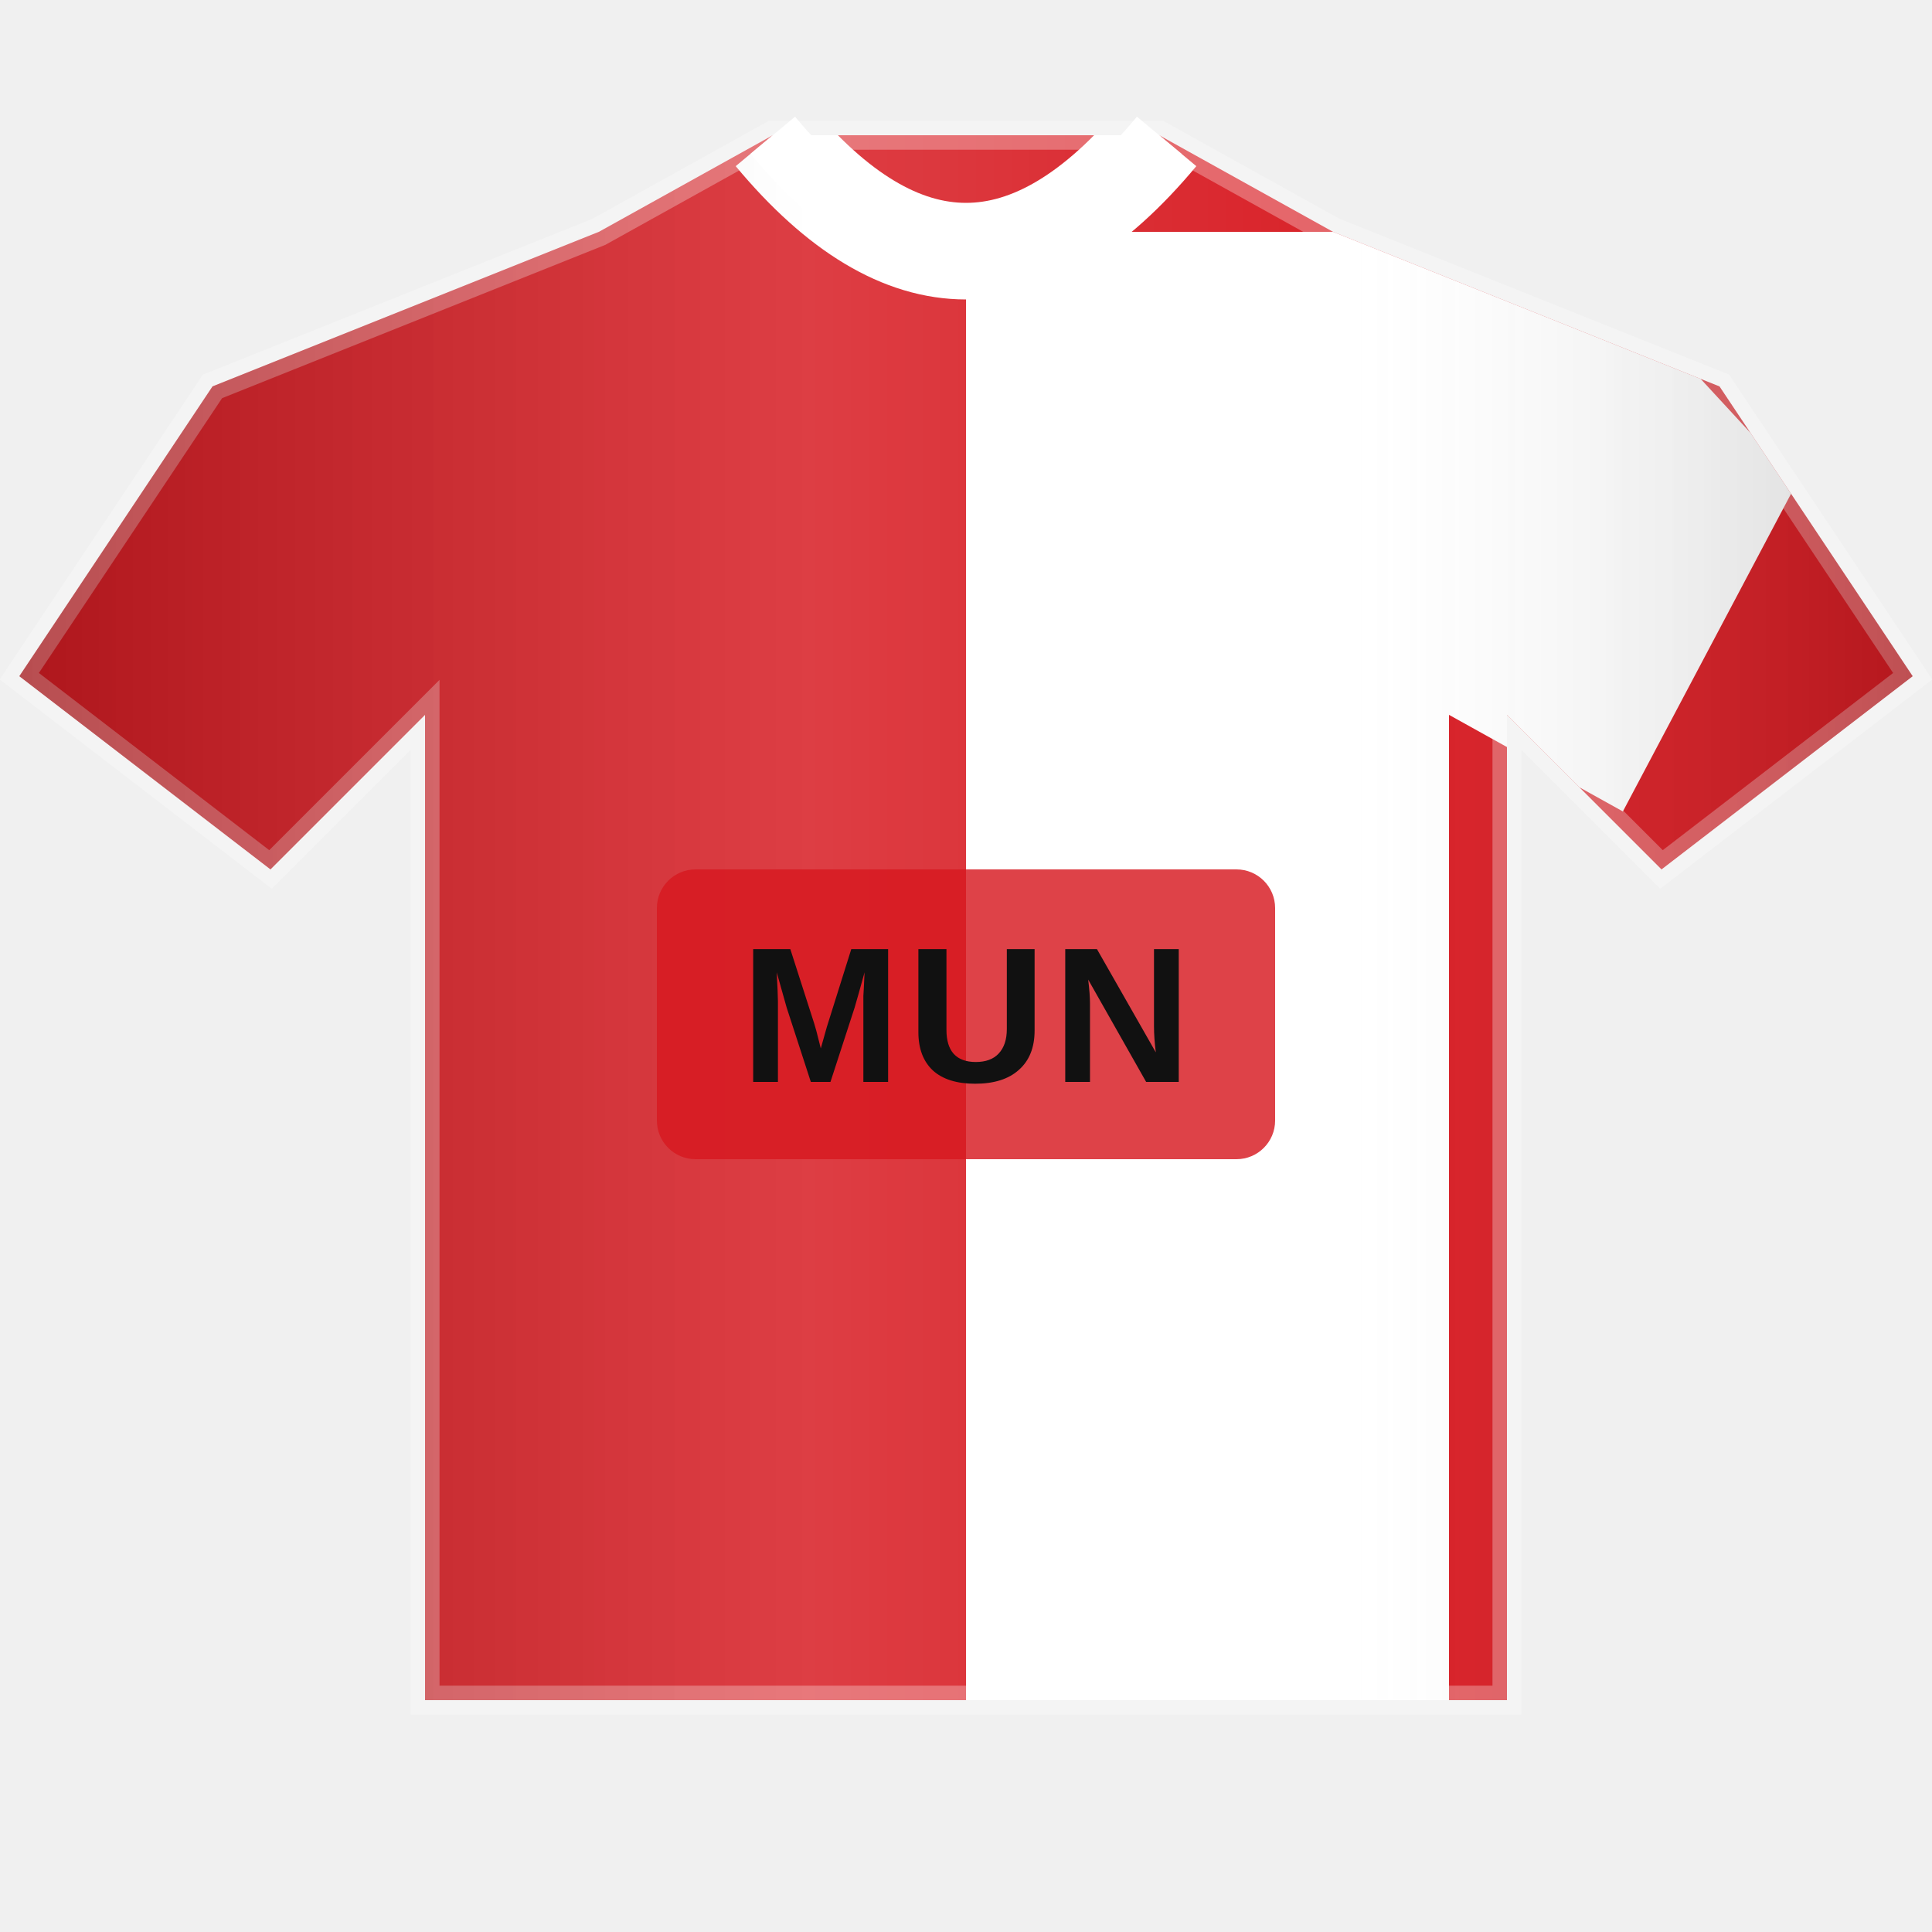
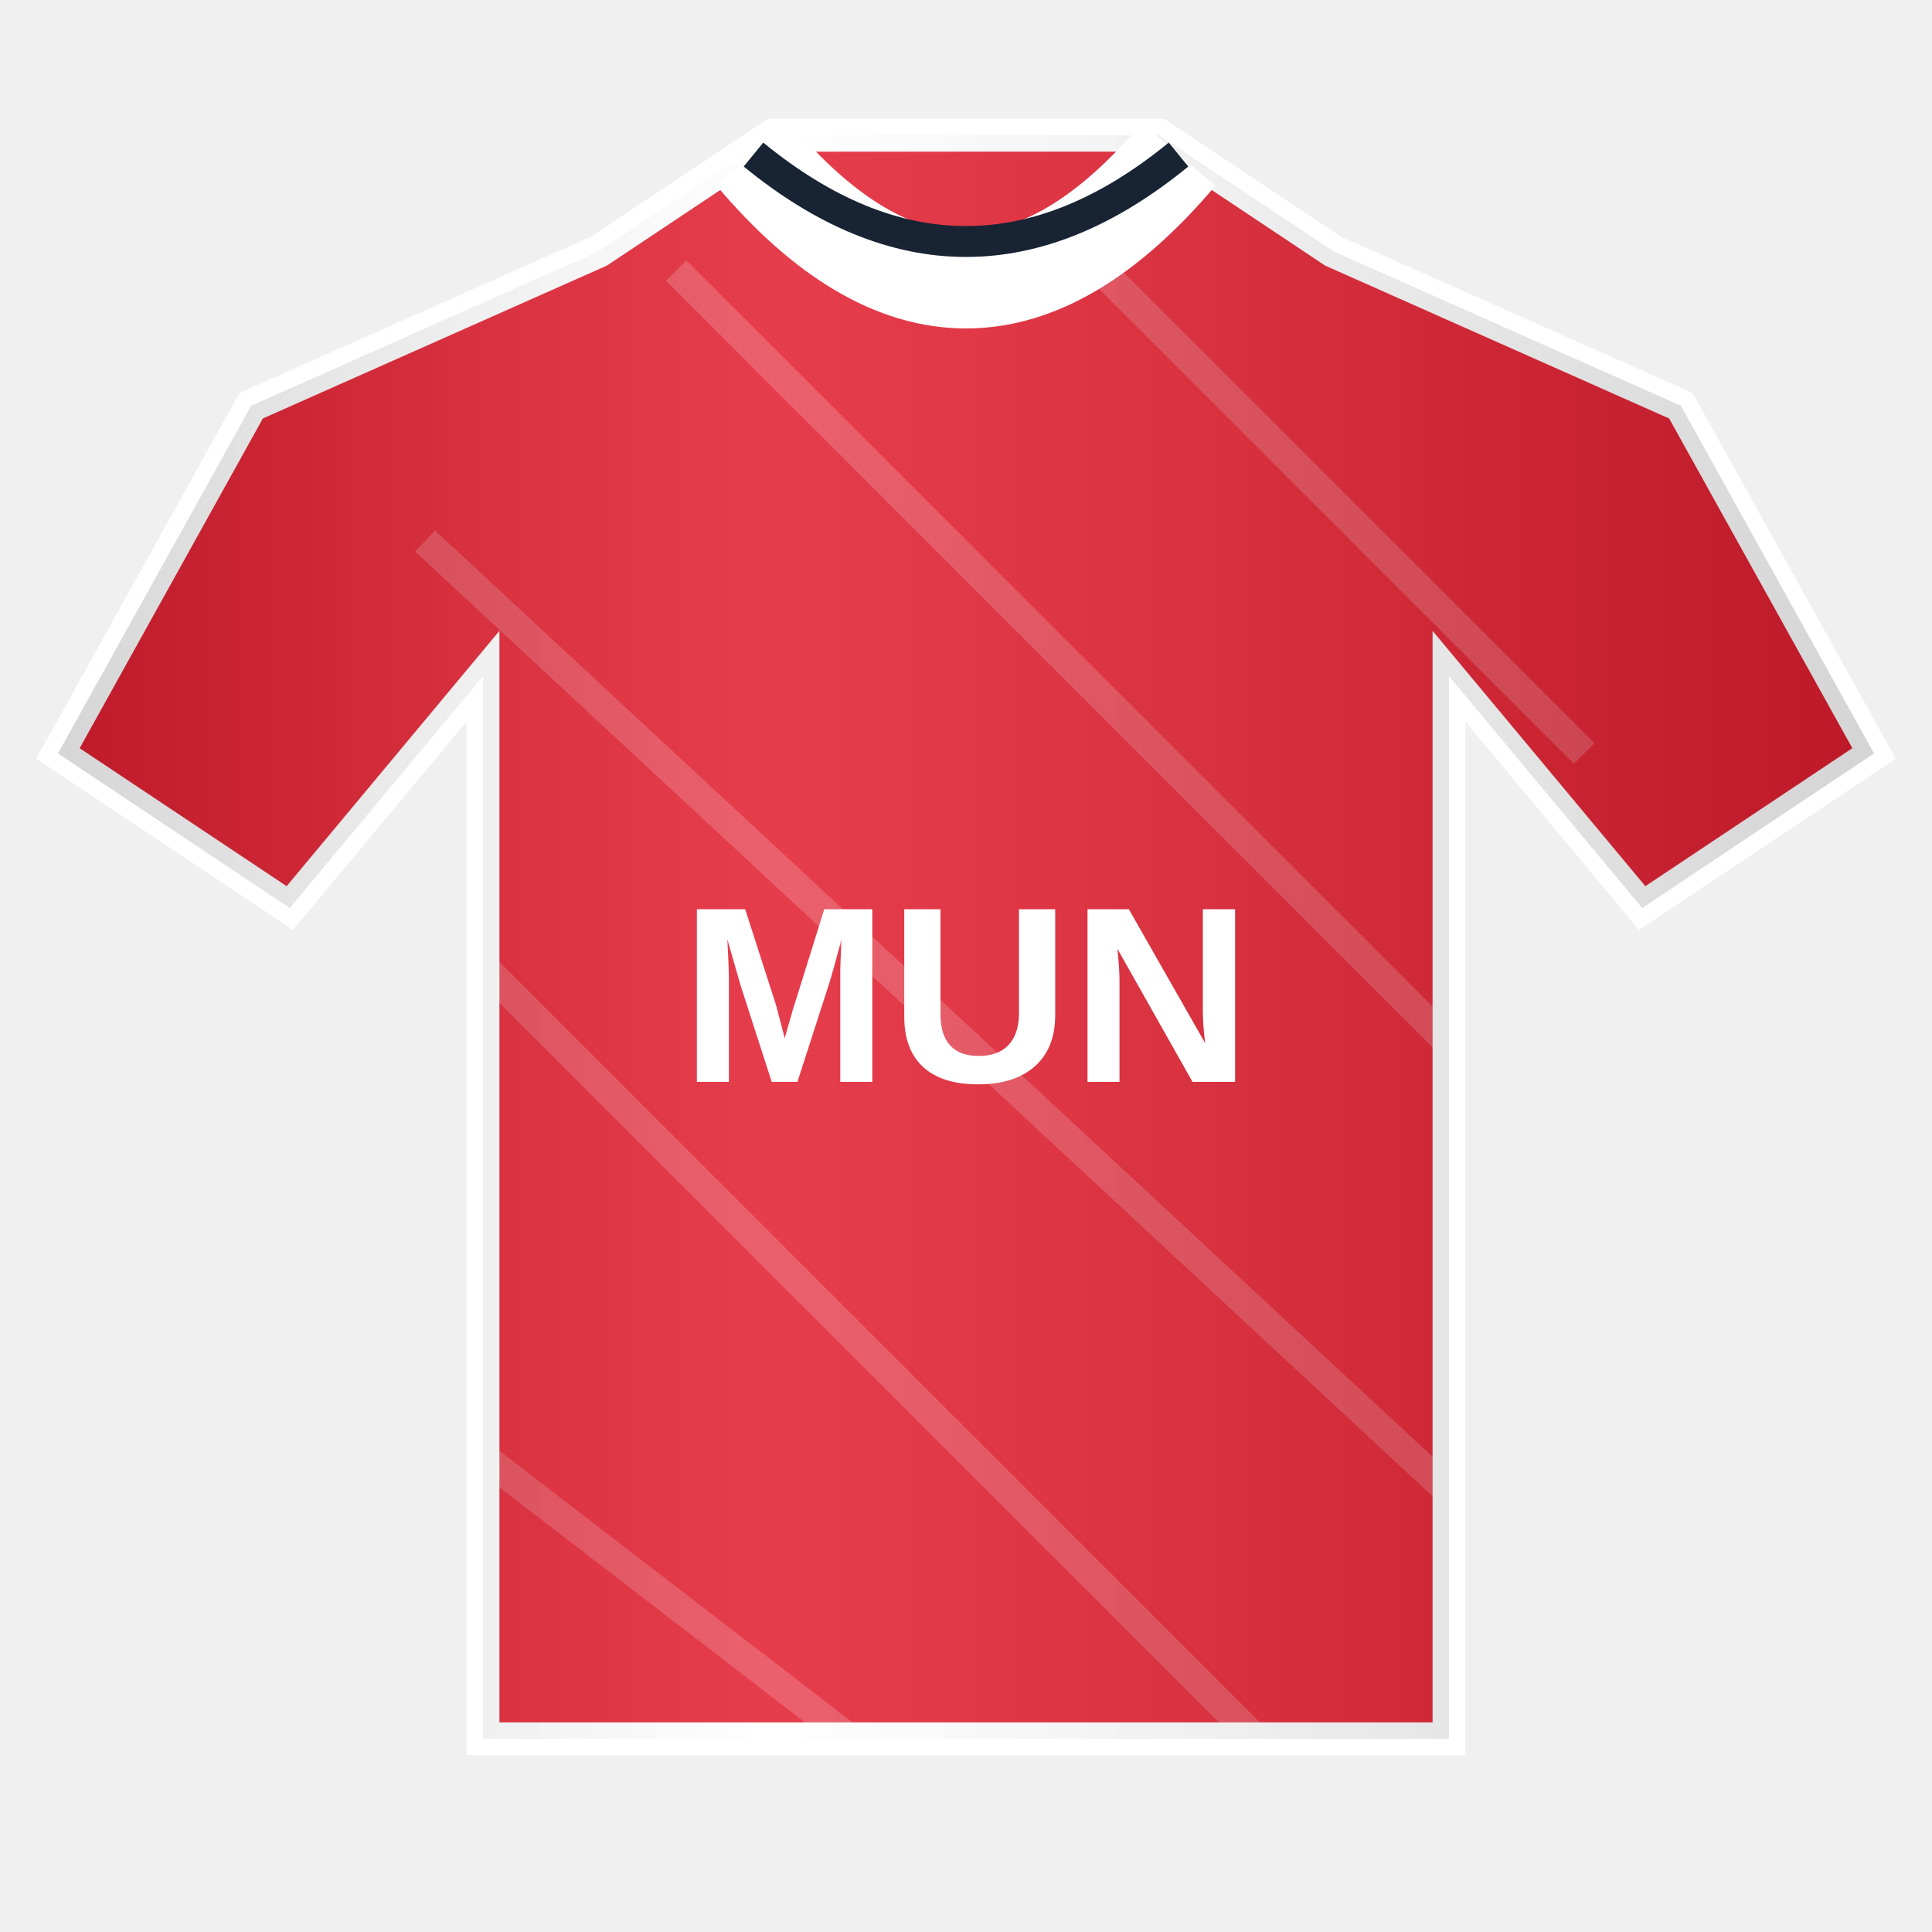
- <svg xmlns="http://www.w3.org/2000/svg" viewBox="0 0 100 100" role="img" aria-labelledby="title">
+ <svg xmlns="http://www.w3.org/2000/svg" viewBox="0 0 100 100">
  <defs>
-     <linearGradient id="shade" x2="1" y2="0">
-       <stop stop-color="#000" stop-opacity=".2" />
-       <stop offset=".42" stop-color="#fff" stop-opacity=".16" />
-       <stop offset=".7" stop-color="#fff" stop-opacity=".04" />
+     <linearGradient id="f">
+       <stop stop-color="#000" stop-opacity=".18" />
+       <stop offset=".4" stop-color="#fff" stop-opacity=".15" />
      <stop offset="1" stop-color="#000" stop-opacity=".18" />
    </linearGradient>
-     <clipPath id="body">
-       <path d="M31 12 40 7h20l9 5 20 8 10 15-13 10-8-8v51H22V37l-8 8L1 35l10-15z" />
+     <clipPath id="b">
+       <path d="M31 13 40 7h20l9 6 18 8 10 18-12 8-10-12v55H25V35L15 47 3 39l10-18z" />
    </clipPath>
  </defs>
-   <path d="M31 12 40 7h20l9 5 20 8 10 15-13 10-8-8v51H22V37l-8 8L1 35l10-15z" fill="#d71920" stroke="#ffffff" stroke-opacity=".3" stroke-width="1.5" />
-   <g clip-path="url(#body)">
-     <path d="M50 12h31l12 13-9 17-9-5v51H50z" fill="#ffffff" />
-     <path d="M40 7q10 12 20 0" fill="none" stroke="#ffffff" stroke-width="5" />
-     <path d="M0 0h100v100H0z" fill="url(#shade)" />
+   <path d="M31 13 40 7h20l9 6 18 8 10 18-12 8-10-12v55H25V35L15 47 3 39l10-18z" fill="#e21b2d" stroke="#fff" stroke-width="1.7" />
+   <g clip-path="url(#b)">
+     <path d="M22 28 78 80M18 43 65 90M35 14 86 65M18 70 44 90M56 13 82 39" stroke="#fff" stroke-opacity=".18" stroke-width="1.5" />
+     <path d="M0 0h100v100H0z" fill="url(#f)" />
  </g>
-   <path d="M40 7q10 12 20 0" fill="none" stroke="#ffffff" stroke-width="3" />
-   <rect x="34" y="45" width="32" height="15" rx="2" fill="#d71920" fill-opacity=".82" />
-   <text x="50" y="56" text-anchor="middle" font-family="Arial,sans-serif" font-size="10" font-weight="900" letter-spacing=".3" fill="#111111">MUN</text>
+   <path d="M39 8q11 13 22 0" fill="none" stroke="#fff" stroke-width="5" />
+   <path d="M39 8q11 9 22 0" fill="none" stroke="#182333" stroke-width="1.6" />
+   <text x="50" y="56" text-anchor="middle" font-family="Arial,sans-serif" font-size="13" font-weight="900" fill="#fff">MUN</text>
</svg>
